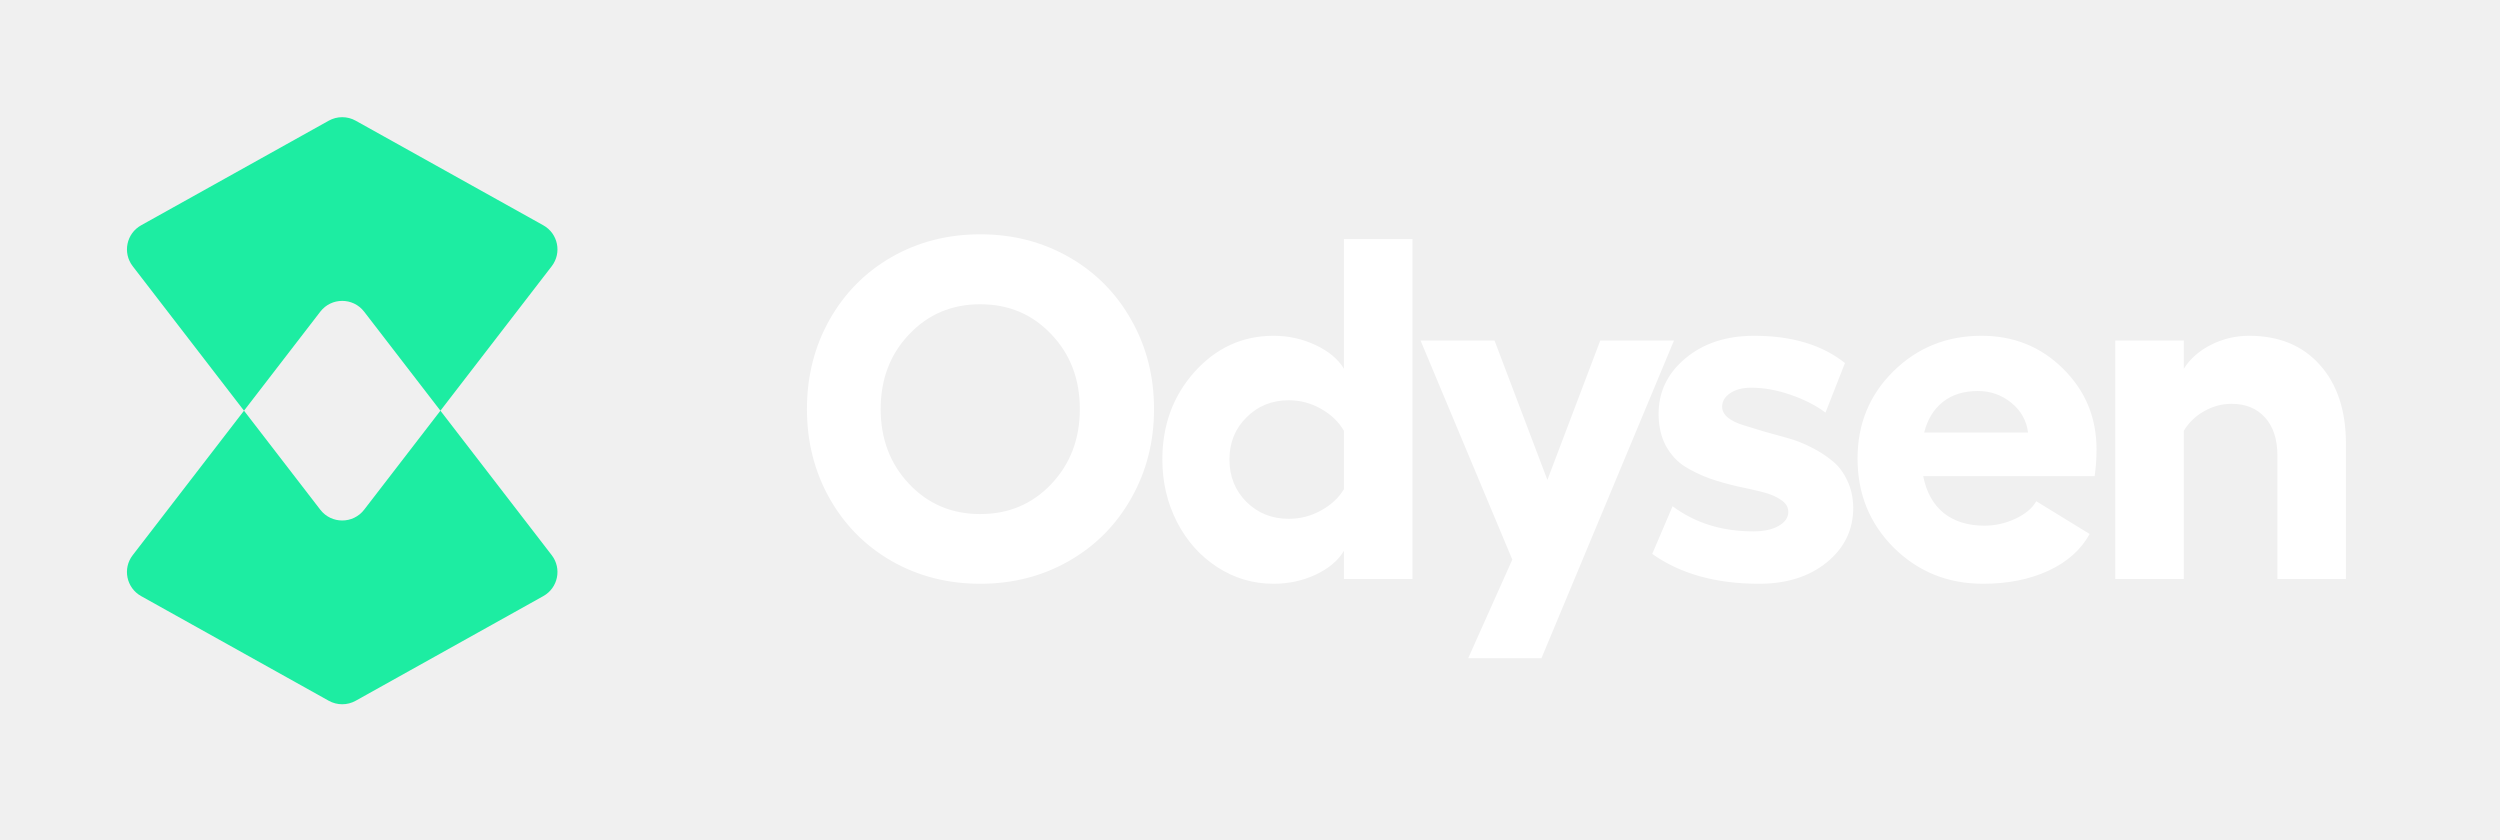
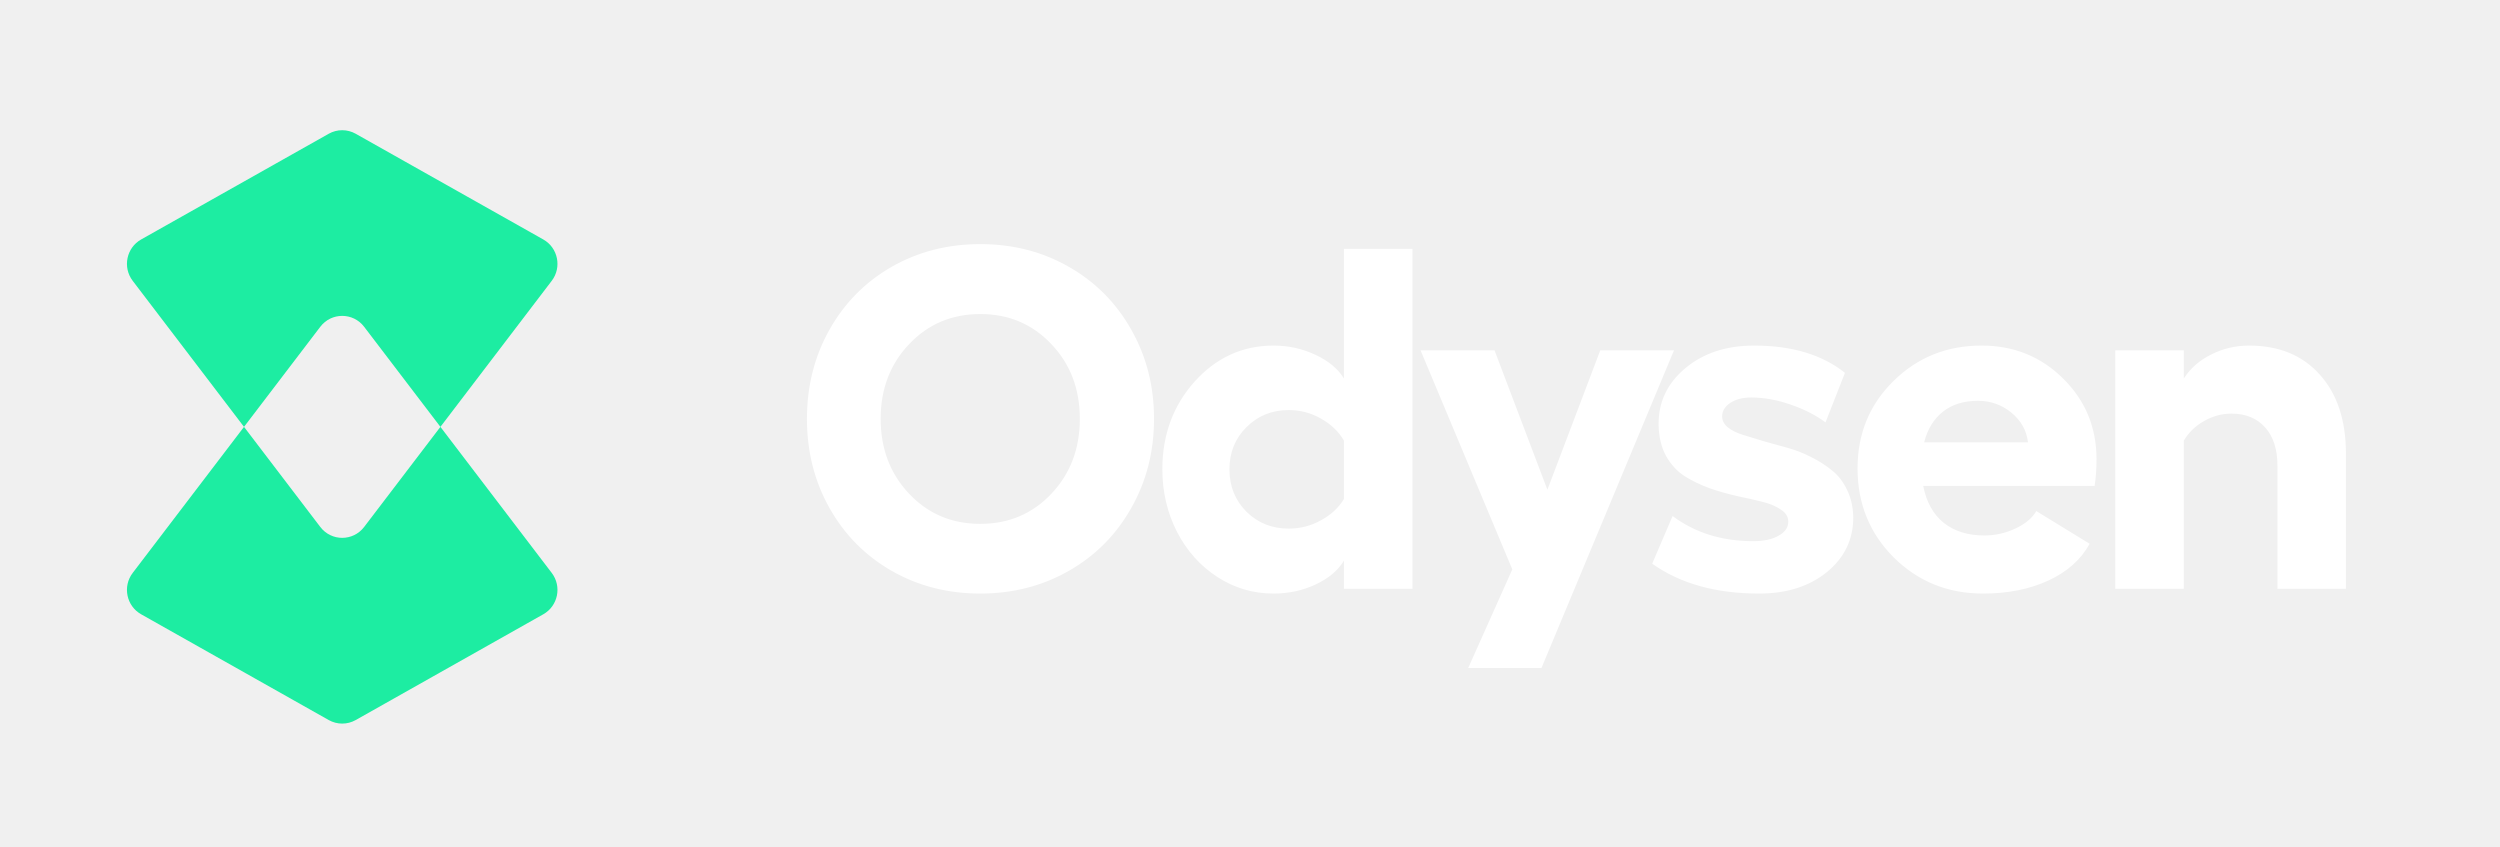
- <svg xmlns="http://www.w3.org/2000/svg" viewBox="0 0 256 86" fill="none">
-   <path d="M56.498 27.258L45.099 42.055L37.287 31.914C36.154 30.443 33.932 30.443 32.799 31.914L24.986 42.055L13.588 27.258C12.535 25.891 12.943 23.91 14.451 23.07L33.662 12.359C34.52 11.88 35.565 11.88 36.423 12.359L55.634 23.07C57.142 23.91 57.551 25.891 56.498 27.258Z" fill="#1DEDA2" />
-   <path d="M24.986 42.055L32.799 52.196C33.932 53.666 36.154 53.666 37.287 52.196L45.099 42.055L56.498 56.852C57.551 58.218 57.143 60.199 55.636 61.04L36.424 71.757C35.566 72.236 34.52 72.236 33.662 71.757L14.45 61.04C12.943 60.199 12.534 58.218 13.587 56.852L24.986 42.055Z" fill="#1DEDA2" />
-   <path d="M91.298 26.323C94.017 24.77 97.043 23.993 100.377 23.993C103.712 23.993 106.738 24.77 109.457 26.323C112.176 27.877 114.305 30.022 115.842 32.757C117.396 35.492 118.173 38.535 118.173 41.885C118.173 45.236 117.396 48.279 115.842 51.014C114.305 53.749 112.176 55.894 109.457 57.447C106.738 59.001 103.712 59.778 100.377 59.778C97.043 59.778 94.017 59.001 91.298 57.447C88.595 55.894 86.475 53.749 84.937 51.014C83.399 48.279 82.631 45.236 82.631 41.885C82.631 38.535 83.399 35.492 84.937 32.757C86.475 30.022 88.595 27.877 91.298 26.323ZM107.661 34.238C105.718 32.182 103.291 31.155 100.377 31.155C97.464 31.155 95.036 32.182 93.094 34.238C91.152 36.277 90.181 38.827 90.181 41.885C90.181 44.944 91.152 47.502 93.094 49.557C95.036 51.613 97.464 52.64 100.377 52.64C103.291 52.64 105.718 51.613 107.661 49.557C109.603 47.502 110.574 44.944 110.574 41.885C110.574 38.827 109.603 36.277 107.661 34.238ZM137.621 24.479H144.637V59.292H137.621V56.403C137.022 57.407 136.051 58.224 134.708 58.855C133.381 59.47 131.948 59.778 130.411 59.778C128.323 59.778 126.405 59.212 124.657 58.078C122.909 56.946 121.533 55.408 120.53 53.466C119.526 51.507 119.025 49.371 119.025 47.056C119.025 43.528 120.125 40.534 122.326 38.074C124.544 35.614 127.238 34.384 130.411 34.384C131.932 34.384 133.364 34.699 134.708 35.331C136.051 35.962 137.022 36.771 137.621 37.758V24.479ZM131.964 53.126C133.146 53.126 134.247 52.843 135.266 52.276C136.302 51.71 137.087 50.981 137.621 50.091V44.119C137.087 43.196 136.302 42.444 135.266 41.861C134.247 41.279 133.146 40.987 131.964 40.987C130.249 40.987 128.808 41.57 127.643 42.735C126.478 43.884 125.895 45.325 125.895 47.056C125.895 48.788 126.478 50.237 127.643 51.402C128.808 52.551 130.249 53.126 131.964 53.126ZM163.867 34.869H171.417L157.846 67.401H150.344L154.86 57.302L145.465 34.869H153.039L158.453 49.144L163.867 34.869ZM180.135 59.778C175.7 59.778 172.051 58.758 169.186 56.719L171.274 51.839C173.572 53.555 176.323 54.413 179.528 54.413C180.612 54.413 181.478 54.227 182.126 53.854C182.789 53.482 183.121 53.005 183.121 52.422C183.121 51.92 182.87 51.507 182.368 51.184C181.883 50.844 181.252 50.577 180.475 50.383C179.698 50.188 178.84 49.994 177.901 49.8C176.963 49.59 176.024 49.322 175.085 48.999C174.146 48.659 173.289 48.246 172.512 47.761C171.735 47.259 171.096 46.563 170.594 45.673C170.108 44.766 169.857 43.706 169.841 42.492C169.809 40.194 170.715 38.268 172.56 36.714C174.405 35.161 176.76 34.384 179.625 34.384C183.493 34.384 186.593 35.314 188.923 37.176L186.933 42.25C185.962 41.521 184.772 40.914 183.364 40.429C181.972 39.943 180.629 39.7 179.334 39.7C178.444 39.7 177.723 39.887 177.173 40.259C176.623 40.631 176.348 41.092 176.348 41.643C176.348 42.063 176.542 42.436 176.93 42.759C177.319 43.067 177.82 43.318 178.435 43.512C179.067 43.706 179.779 43.925 180.572 44.167C181.381 44.394 182.199 44.621 183.024 44.847C183.849 45.074 184.659 45.389 185.452 45.794C186.261 46.199 186.981 46.66 187.612 47.178C188.244 47.68 188.753 48.343 189.142 49.169C189.546 49.994 189.757 50.933 189.773 51.985C189.773 54.251 188.867 56.12 187.054 57.593C185.257 59.05 182.951 59.778 180.135 59.778ZM214.684 46.013C214.684 47 214.619 47.914 214.49 48.756H196.937C197.261 50.407 197.965 51.669 199.049 52.543C200.133 53.401 201.517 53.83 203.201 53.83C204.301 53.83 205.353 53.595 206.357 53.126C207.376 52.657 208.096 52.058 208.517 51.329L213.98 54.68C213.09 56.298 211.681 57.553 209.755 58.443C207.829 59.333 205.596 59.778 203.055 59.778C199.462 59.778 196.419 58.548 193.926 56.088C191.45 53.611 190.212 50.569 190.212 46.959C190.212 43.415 191.434 40.437 193.878 38.025C196.338 35.598 199.348 34.384 202.909 34.384C206.211 34.384 208.995 35.508 211.261 37.758C213.543 40.008 214.684 42.759 214.684 46.013ZM197.034 44.289H207.668C207.522 43.075 206.955 42.063 205.968 41.254C204.981 40.445 203.84 40.04 202.545 40.04C201.088 40.04 199.891 40.413 198.952 41.157C198.013 41.902 197.374 42.946 197.034 44.289ZM230.296 34.384C233.371 34.384 235.791 35.379 237.555 37.37C239.335 39.344 240.226 42.047 240.226 45.478V59.292H233.209V46.668C233.209 45.001 232.789 43.698 231.947 42.759C231.105 41.821 229.956 41.351 228.5 41.351C227.529 41.351 226.598 41.602 225.708 42.104C224.818 42.606 224.122 43.277 223.62 44.119V59.292H216.604V34.869H223.62V37.758C224.283 36.722 225.214 35.905 226.412 35.306C227.626 34.691 228.92 34.384 230.296 34.384Z" fill="white" />
+ <svg xmlns="http://www.w3.org/2000/svg" width="384" height="130" viewBox="0 0 384 130" fill="none">
+   <path d="M84.747 43.133L67.648 65.567L55.93 50.192C54.23 47.962 50.898 47.962 49.198 50.192L37.48 65.567L20.381 43.133C18.802 41.061 19.415 38.058 21.677 36.783L50.493 20.544C51.78 19.819 53.348 19.819 54.635 20.544L83.452 36.783C85.713 38.058 86.326 41.061 84.747 43.133Z" fill="#1DEDA2" />
+   <path d="M37.48 65.567L49.198 80.942C50.898 83.172 54.23 83.172 55.93 80.942L67.648 65.567L84.748 88.002C86.327 90.073 85.715 93.076 83.453 94.351L54.636 110.6C53.348 111.326 51.78 111.326 50.493 110.6L21.675 94.351C19.414 93.076 18.802 90.073 20.381 88.002L37.48 65.567Z" fill="#1DEDA2" />
+   <path d="M136.946 40.99C141.025 38.659 145.565 37.494 150.566 37.494C155.567 37.494 160.107 38.659 164.186 40.99C168.264 43.321 171.457 46.537 173.763 50.64C176.094 54.743 177.259 59.307 177.259 64.333C177.259 69.358 176.094 73.922 173.763 78.025C171.457 82.128 168.264 85.345 164.186 87.676C160.107 90.006 155.567 91.172 150.566 91.172C145.565 91.172 141.025 90.006 136.946 87.676C132.892 85.345 129.712 82.128 127.405 78.025C125.099 73.922 123.946 69.358 123.946 64.333C123.946 59.307 125.099 54.743 127.405 50.64C129.712 46.537 132.892 43.321 136.946 40.99ZM161.491 52.862C158.578 49.779 154.936 48.237 150.566 48.237C146.196 48.237 142.554 49.779 139.641 52.862C136.728 55.921 135.271 59.744 135.271 64.333C135.271 68.921 136.728 72.757 139.641 75.84C142.554 78.924 146.196 80.465 150.566 80.465C154.936 80.465 158.578 78.924 161.491 75.84C164.404 72.757 165.861 68.921 165.861 64.333C165.861 59.744 164.404 55.921 161.491 52.862ZM206.431 38.222H216.956V90.443H206.431V86.11C205.533 87.615 204.076 88.841 202.061 89.788C200.071 90.71 197.922 91.172 195.616 91.172C192.484 91.172 189.607 90.322 186.985 88.623C184.363 86.923 182.3 84.617 180.794 81.703C179.289 78.766 178.537 75.561 178.537 72.09C178.537 66.797 180.187 62.306 183.489 58.615C186.815 54.925 190.857 53.08 195.616 53.08C197.898 53.08 200.046 53.554 202.061 54.501C204.076 55.447 205.533 56.661 206.431 58.142V38.222ZM197.946 81.194C199.719 81.194 201.37 80.769 202.899 79.919C204.453 79.069 205.63 77.977 206.431 76.642V67.683C205.63 66.299 204.453 65.17 202.899 64.296C201.37 63.422 199.719 62.986 197.946 62.986C195.373 62.986 193.212 63.859 191.464 65.607C189.716 67.331 188.842 69.492 188.842 72.09C188.842 74.687 189.716 76.86 191.464 78.608C193.212 80.332 195.373 81.194 197.946 81.194ZM245.8 53.809H257.126L236.769 102.606H225.516L232.29 87.457L218.197 53.809H229.559L237.679 75.221L245.8 53.809ZM270.202 91.172C263.55 91.172 258.076 89.642 253.778 86.583L256.91 79.263C260.358 81.837 264.485 83.124 269.292 83.124C270.918 83.124 272.217 82.844 273.188 82.286C274.184 81.728 274.681 81.011 274.681 80.138C274.681 79.385 274.305 78.766 273.552 78.28C272.824 77.77 271.877 77.37 270.712 77.079C269.547 76.787 268.26 76.496 266.852 76.205C265.444 75.889 264.036 75.488 262.628 75.003C261.219 74.493 259.933 73.874 258.767 73.146C257.602 72.393 256.643 71.349 255.891 70.014C255.162 68.654 254.786 67.064 254.762 65.243C254.713 61.796 256.073 58.907 258.84 56.576C261.608 54.246 265.14 53.08 269.437 53.08C275.24 53.08 279.889 54.476 283.385 57.268L280.399 64.879C278.942 63.787 277.158 62.876 275.046 62.148C272.958 61.42 270.943 61.055 269 61.055C267.665 61.055 266.585 61.335 265.759 61.893C264.934 62.451 264.521 63.143 264.521 63.969C264.521 64.6 264.813 65.158 265.395 65.644C265.978 66.105 266.73 66.481 267.653 66.773C268.6 67.064 269.668 67.392 270.858 67.756C272.072 68.096 273.298 68.436 274.536 68.776C275.774 69.115 276.988 69.589 278.177 70.196C279.391 70.803 280.472 71.495 281.418 72.272C282.365 73.024 283.13 74.02 283.713 75.258C284.32 76.496 284.635 77.904 284.659 79.482C284.659 82.881 283.3 85.685 280.581 87.894C277.886 90.079 274.426 91.172 270.202 91.172ZM322.025 70.524C322.025 72.005 321.928 73.376 321.734 74.639H295.405C295.891 77.115 296.947 79.009 298.573 80.32C300.2 81.606 302.276 82.25 304.801 82.25C306.451 82.25 308.029 81.898 309.535 81.194C311.064 80.49 312.144 79.591 312.776 78.499L320.969 83.524C319.634 85.952 317.522 87.834 314.633 89.169C311.744 90.504 308.394 91.172 304.582 91.172C299.192 91.172 294.628 89.327 290.889 85.636C287.175 81.922 285.318 77.358 285.318 71.944C285.318 66.627 287.151 62.16 290.817 58.543C294.507 54.901 299.022 53.08 304.364 53.08C309.316 53.08 313.492 54.767 316.891 58.142C320.314 61.517 322.025 65.644 322.025 70.524ZM295.551 67.938H311.501C311.283 66.117 310.433 64.6 308.952 63.386C307.471 62.172 305.759 61.565 303.817 61.565C301.632 61.565 299.836 62.124 298.428 63.24C297.02 64.357 296.061 65.923 295.551 67.938ZM345.444 53.08C350.057 53.08 353.686 54.573 356.332 57.559C359.003 60.521 360.338 64.576 360.338 69.722V90.443H349.814V71.507C349.814 69.006 349.183 67.052 347.92 65.644C346.658 64.236 344.934 63.532 342.749 63.532C341.293 63.532 339.897 63.908 338.561 64.661C337.226 65.413 336.182 66.421 335.43 67.683V90.443H324.905V53.809H335.43V58.142C336.425 56.588 337.821 55.362 339.617 54.464C341.438 53.541 343.38 53.08 345.444 53.08Z" fill="white" />
</svg>
